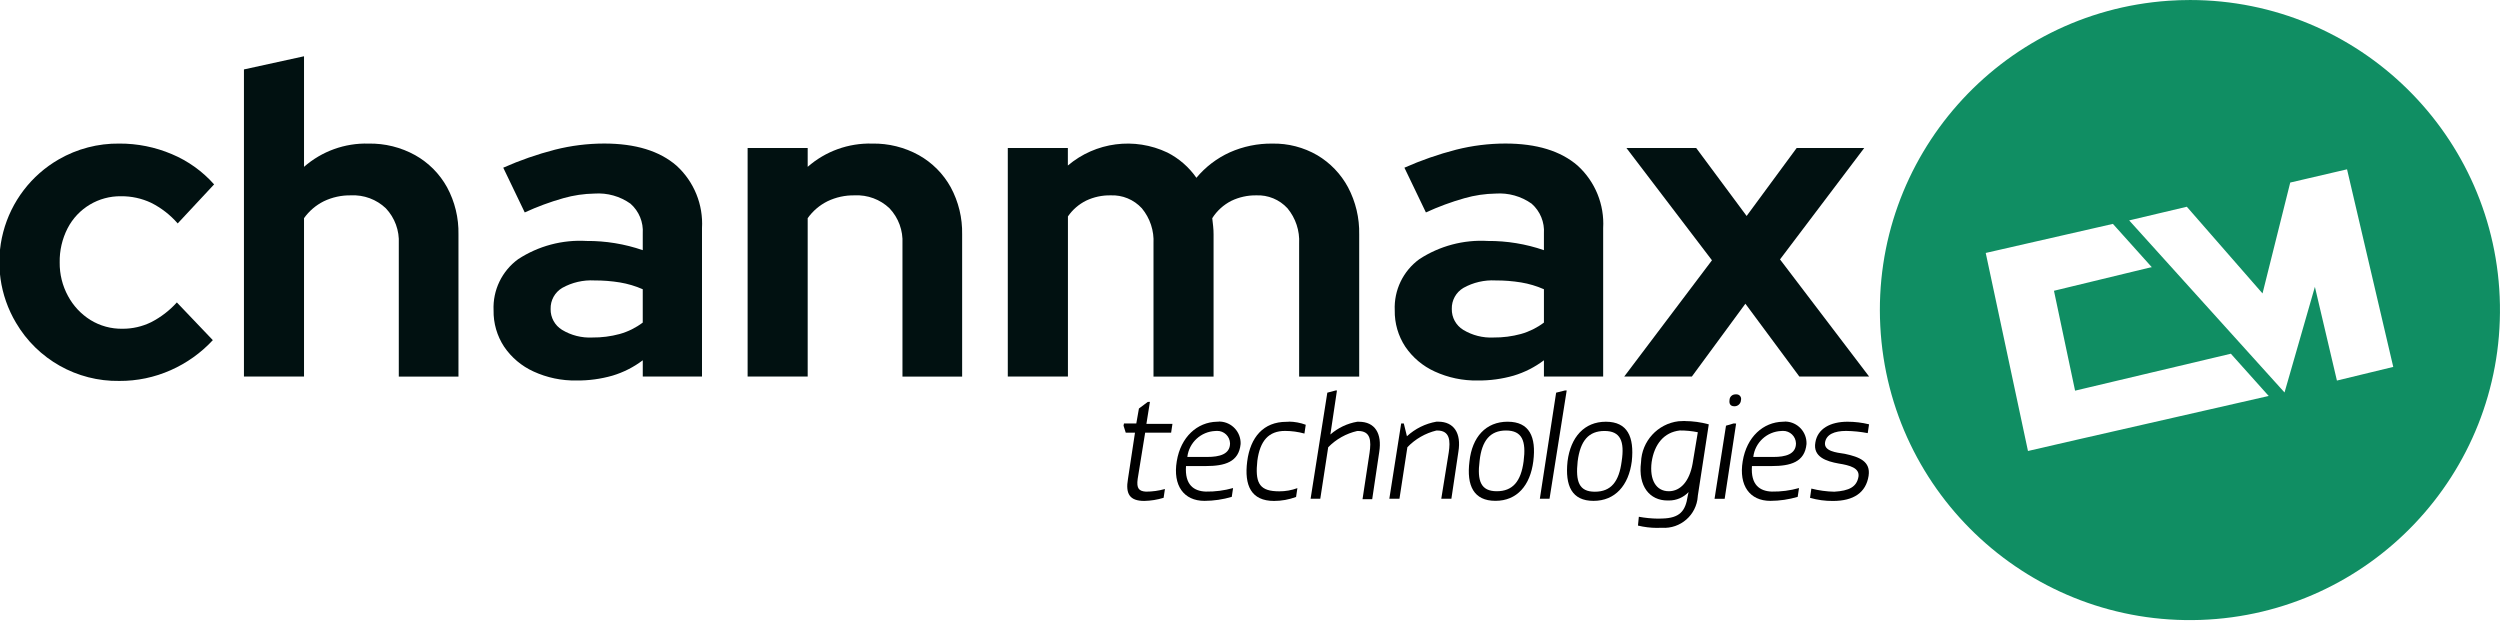
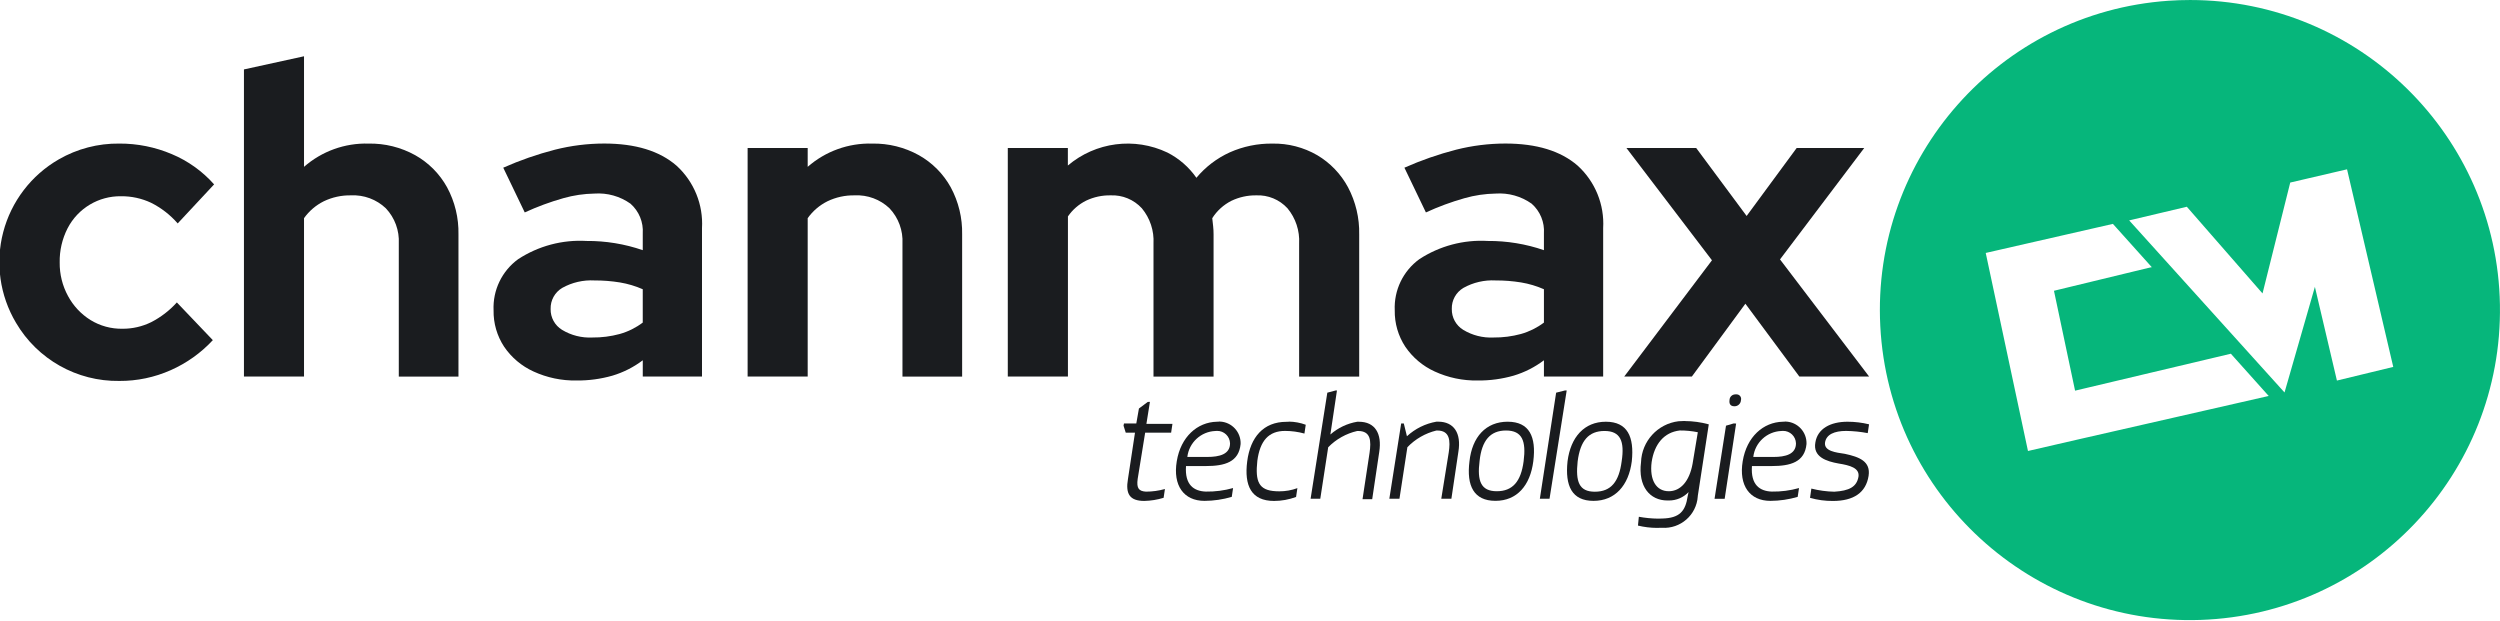
- <svg xmlns="http://www.w3.org/2000/svg" width="249.697" height="61.941" viewBox="0 0 249.697 61.941">
-   <g id="Group_4" data-name="Group 4" transform="translate(-107.697 -149.671)">
-     <path id="Path_14203" data-name="Path 14203" d="M762.149,166.582l4.616,19.736-5.626,1.363-2.2-9.36-3.033,10.549-15.516-17.186,5.758-1.363,7.56,8.659,2.768-11.076Zm-23.384,5.45,3.868,4.308h.044l-9.8,2.373,2.109,9.977L750.545,185l3.78,4.22-19.077,4.351-4.966,1.144-4.22-19.78Zm7.71-22.36q-1.079,0-2.172.075a30.967,30.967,0,1,0,2.172-.075Z" transform="translate(-420.033)" fill="#108e63" fill-rule="evenodd" />
-     <g id="Group_3" data-name="Group 3" transform="translate(107.697 155.291)">
-       <g id="Group_1" data-name="Group 1" transform="translate(112.218 33.377)">
-         <path id="Path_14211" data-name="Path 14211" d="M473.381,279.616l-.88.659-.263,1.495h-1.23l-.044.219.22.7h.923l-.7,4.615c-.264,1.5.175,2.2,1.625,2.2a7.085,7.085,0,0,0,1.934-.312l.132-.879h0a7.045,7.045,0,0,1-1.89.264c-.7-.044-.967-.312-.832-1.275l.747-4.615h2.594l.131-.879h-2.6l.352-2.2Z" transform="translate(-470.964 -278.469)" fill-rule="evenodd" />
-         <path id="Path_14212" data-name="Path 14212" d="M492.016,286.913a1.281,1.281,0,0,1,1.3,1.24c0,1.1-1.055,1.362-2.288,1.362H489.05a2.94,2.94,0,0,1,2.808-2.593A1.23,1.23,0,0,1,492.016,286.913Zm.2-.926a1.982,1.982,0,0,0-.222.011c-1.934.044-3.6,1.494-4,3.952-.4,2.417.7,3.952,2.768,3.952a9.744,9.744,0,0,0,2.726-.4l.131-.88h0a9.465,9.465,0,0,1-2.725.353c-1.187-.044-2.11-.66-1.976-2.55H490.9c1.89,0,3.3-.4,3.472-2.2a2.159,2.159,0,0,0-2.071-2.244l-.08,0Z" transform="translate(-482.679 -282.873)" fill-rule="evenodd" />
-         <path id="Path_14213" data-name="Path 14213" d="M514.959,286a2.362,2.362,0,0,0-.256.009c-2.288,0-3.6,1.538-3.911,3.952s.4,3.952,2.681,3.952a6.272,6.272,0,0,0,2.2-.4l.132-.88h0a5.169,5.169,0,0,1-1.809.319c-.116,0-.231,0-.345-.01-1.714-.089-2.066-.967-1.847-3.034.264-2.022,1.144-2.989,2.77-2.989a7.323,7.323,0,0,1,1.934.263l.131-.88a5.019,5.019,0,0,0-1.678-.312Z" transform="translate(-498.441 -282.876)" fill-rule="evenodd" />
-         <path id="Path_14214" data-name="Path 14214" d="M533.946,275.915l-.832.22-1.67,10.594h.967l.791-5.143a5.9,5.9,0,0,1,2.9-1.625h.084c1.28,0,1.318.994,1.144,2.2l-.7,4.615h.967l.7-4.7c.3-1.872-.429-3.037-2.023-3.037H536.1a5.431,5.431,0,0,0-2.681,1.274l.658-4.4Z" transform="translate(-512.761 -275.912)" fill-rule="evenodd" />
-         <path id="Path_14215" data-name="Path 14215" d="M561.781,286h-.175a5.822,5.822,0,0,0-2.946,1.456l-.312-1.275h-.264l-1.182,7.515h1.011l.791-5.143a5.971,5.971,0,0,1,2.9-1.67h.08c1.284,0,1.322,1.04,1.15,2.2l-.744,4.613H563.1l.7-4.7C564.1,287.17,563.373,286,561.781,286Z" transform="translate(-530.355 -282.881)" fill-rule="evenodd" />
-         <path id="Path_14216" data-name="Path 14216" d="M586.3,286.9c1.626,0,2.023,1.056,1.759,3.077s-1.1,2.989-2.681,2.989-1.976-1.012-1.715-3.034C583.879,287.914,584.714,286.9,586.3,286.9Zm.176-.879c-2.2,0-3.56,1.538-3.824,3.952-.312,2.462.44,3.952,2.594,3.952s3.473-1.539,3.781-3.952C589.334,287.518,588.629,286.023,586.472,286.023Z" transform="translate(-548.1 -282.899)" fill-rule="evenodd" />
-         <path id="Path_14217" data-name="Path 14217" d="M608.071,275.913l-.88.22-1.627,10.594h.967l1.715-10.816Z" transform="translate(-563.984 -275.91)" fill-rule="evenodd" />
-         <path id="Path_14218" data-name="Path 14218" d="M618.1,286.95c1.583,0,2.023,1.011,1.714,3.033-.264,2.023-1.054,3.034-2.681,3.034-1.582,0-1.933-1.011-1.714-3.034C615.68,287.917,616.523,286.95,618.1,286.95Zm.132-.923c-2.154,0-3.516,1.538-3.824,3.952-.264,2.462.44,3.952,2.594,3.952s3.515-1.539,3.824-3.952c.259-2.457-.438-3.952-2.591-3.952Z" transform="translate(-570.062 -282.902)" fill-rule="evenodd" />
-         <path id="Path_14219" data-name="Path 14219" d="M641.472,286.731a8.655,8.655,0,0,1,1.8.176l-.527,3.165c-.312,1.714-1.187,2.726-2.373,2.726-1.274,0-1.934-1.144-1.714-2.9C638.924,288.1,639.891,286.91,641.472,286.731Zm.506-.95c-.214,0-.427.009-.638.028A4.264,4.264,0,0,0,637.6,289.9c-.312,2.418.88,3.823,2.638,3.823h.15a2.682,2.682,0,0,0,1.96-.839h0l-.087.4c-.22,1.495-.791,2.2-2.55,2.241-.14.008-.279.011-.416.011a11.527,11.527,0,0,1-1.914-.187l-.087.88a8.154,8.154,0,0,0,1.883.231c.133,0,.268,0,.4-.01h.11a3.363,3.363,0,0,0,3.58-3.132c0-.011,0-.023,0-.034l1.1-7.165a9.177,9.177,0,0,0-2.392-.329Z" transform="translate(-585.914 -282.732)" fill-rule="evenodd" />
-         <path id="Path_14220" data-name="Path 14220" d="M664.126,277.186a.577.577,0,0,0-.583.572v0c-.044.312.044.615.484.615a.64.64,0,0,0,.659-.615.455.455,0,0,0-.317-.559.461.461,0,0,0-.107-.016.48.48,0,0,0-.059,0q-.039,0-.077,0Zm-.187,2.906-.747.22-1.144,7.3h1.011l1.144-7.517Z" transform="translate(-603.019 -276.792)" fill-rule="evenodd" />
-         <path id="Path_14221" data-name="Path 14221" d="M675,286.913a1.281,1.281,0,0,1,1.3,1.24c0,1.1-1.056,1.362-2.242,1.362h-2.022a2.94,2.94,0,0,1,2.808-2.593,1.25,1.25,0,0,1,.152-.009Zm.2-.926a1.983,1.983,0,0,0-.222.011c-1.934.044-3.6,1.494-4,3.952-.4,2.417.7,3.952,2.768,3.952a9.737,9.737,0,0,0,2.725-.4l.132-.88h0a9.474,9.474,0,0,1-2.725.353c-1.187-.044-2.11-.66-1.976-2.55h1.976c1.89,0,3.3-.4,3.473-2.2a2.16,2.16,0,0,0-2.073-2.244l-.083,0Z" transform="translate(-609.138 -282.873)" fill-rule="evenodd" />
-         <path id="Path_14222" data-name="Path 14222" d="M696.66,286.027c-1.714,0-2.988.7-3.208,2.065-.264,1.451,1.1,1.891,2.329,2.11,1.1.176,2.11.44,1.976,1.319-.175,1.011-.922,1.406-2.418,1.495a10.2,10.2,0,0,1-2.288-.312l-.132.924a7.983,7.983,0,0,0,2.288.312c2.065,0,3.3-.832,3.561-2.507.22-1.451-.923-1.89-2.373-2.2-.879-.131-2.11-.264-1.976-1.144.131-.791.923-1.144,2.109-1.144a12.387,12.387,0,0,1,2.154.22l.132-.879A9.012,9.012,0,0,0,696.66,286.027Z" transform="translate(-624.353 -282.902)" fill-rule="evenodd" />
-       </g>
-       <g id="Group_2" data-name="Group 2">
-         <path id="Path_1" data-name="Path 1" d="M119.616,219.8a11.76,11.76,0,0,1-10.32-5.806,11.849,11.849,0,0,1,4.273-16.324,11.821,11.821,0,0,1,6.047-1.577,13.255,13.255,0,0,1,5.237,1.052,11.711,11.711,0,0,1,4.229,3.024l-3.637,3.9a8.664,8.664,0,0,0-2.651-2.059,6.9,6.9,0,0,0-3-.657,5.915,5.915,0,0,0-5.346,3.2,7.2,7.2,0,0,0-.789,3.418,6.828,6.828,0,0,0,.833,3.352,6.391,6.391,0,0,0,2.235,2.389,5.906,5.906,0,0,0,3.2.876,6.418,6.418,0,0,0,2.87-.657,8.954,8.954,0,0,0,2.564-1.972l3.593,3.768a12.828,12.828,0,0,1-4.207,3A12.461,12.461,0,0,1,119.616,219.8Z" transform="translate(-107.697 -187.373)" fill="#011111" />
-         <path id="Path_2" data-name="Path 2" d="M186.57,199.854V169.178l6-1.314v11.043a9.385,9.385,0,0,1,6.442-2.322,9.264,9.264,0,0,1,4.667,1.161,8.26,8.26,0,0,1,3.177,3.2,9.5,9.5,0,0,1,1.14,4.711v14.2h-5.96V186.576a4.768,4.768,0,0,0-1.293-3.527,4.708,4.708,0,0,0-3.484-1.293,6,6,0,0,0-2.717.592,5.352,5.352,0,0,0-1.972,1.687v15.82Z" transform="translate(-162.205 -167.864)" fill="#011111" />
-         <path id="Path_3" data-name="Path 3" d="M275.566,219.757a9.867,9.867,0,0,1-4.295-.9,7.1,7.1,0,0,1-2.936-2.476,6.4,6.4,0,0,1-1.052-3.637,5.985,5.985,0,0,1,2.454-5.105,11.286,11.286,0,0,1,6.836-1.819,16.862,16.862,0,0,1,5.61.92v-1.665a3.636,3.636,0,0,0-1.227-2.98,5.548,5.548,0,0,0-3.593-1.008,12.074,12.074,0,0,0-3.111.46,26.3,26.3,0,0,0-3.856,1.424l-2.147-4.469a33.144,33.144,0,0,1,5.171-1.8,20.178,20.178,0,0,1,4.908-.613q4.688,0,7.23,2.213a7.838,7.838,0,0,1,2.542,6.244v14.812h-5.916v-1.621a9.555,9.555,0,0,1-3.024,1.534A12.6,12.6,0,0,1,275.566,219.757Zm-2.586-7.143a2.387,2.387,0,0,0,1.139,2.082,5.33,5.33,0,0,0,3.024.767,10.1,10.1,0,0,0,2.739-.351,6.918,6.918,0,0,0,2.3-1.14v-3.33a9.543,9.543,0,0,0-2.279-.679,15.465,15.465,0,0,0-2.542-.2,5.937,5.937,0,0,0-3.221.745A2.363,2.363,0,0,0,272.981,212.614Z" transform="translate(-217.985 -187.373)" fill="#011111" />
-         <path id="Path_4" data-name="Path 4" d="M349.418,219.363V196.532h6v1.884a9.386,9.386,0,0,1,6.442-2.322,9.264,9.264,0,0,1,4.667,1.161,8.26,8.26,0,0,1,3.177,3.2,9.492,9.492,0,0,1,1.14,4.711v14.2h-5.96V206.085a4.768,4.768,0,0,0-1.293-3.527,4.709,4.709,0,0,0-3.484-1.293,6,6,0,0,0-2.717.592,5.35,5.35,0,0,0-1.972,1.687v15.82Z" transform="translate(-274.747 -187.373)" fill="#011111" />
-         <path id="Path_5" data-name="Path 5" d="M433.537,219.363V196.532h6v1.753a9.24,9.24,0,0,1,9.947-1.293,7.888,7.888,0,0,1,2.892,2.52,9.394,9.394,0,0,1,3.331-2.541,10.147,10.147,0,0,1,4.251-.876,8.617,8.617,0,0,1,4.492,1.161,8.291,8.291,0,0,1,3.068,3.2,9.644,9.644,0,0,1,1.117,4.711v14.2h-6V206.085a5.086,5.086,0,0,0-1.162-3.527,4,4,0,0,0-3.133-1.293,5.554,5.554,0,0,0-2.476.548,4.878,4.878,0,0,0-1.906,1.731q.044.394.088.789a7.668,7.668,0,0,1,.044.833v14.2h-6V206.085a5.086,5.086,0,0,0-1.162-3.527,4,4,0,0,0-3.133-1.293,5.451,5.451,0,0,0-2.432.526,4.8,4.8,0,0,0-1.819,1.577v15.995Z" transform="translate(-332.88 -187.373)" fill="#011111" />
-         <path id="Path_6" data-name="Path 6" d="M566.936,219.757a9.865,9.865,0,0,1-4.294-.9,7.11,7.11,0,0,1-2.937-2.476,6.405,6.405,0,0,1-1.052-3.637,5.985,5.985,0,0,1,2.454-5.105,11.284,11.284,0,0,1,6.836-1.819,16.861,16.861,0,0,1,5.609.92v-1.665a3.635,3.635,0,0,0-1.227-2.98,5.547,5.547,0,0,0-3.593-1.008,12.078,12.078,0,0,0-3.111.46,26.311,26.311,0,0,0-3.856,1.424l-2.147-4.469a33.167,33.167,0,0,1,5.171-1.8,20.182,20.182,0,0,1,4.908-.613q4.688,0,7.23,2.213a7.838,7.838,0,0,1,2.542,6.244v14.812h-5.916v-1.621a9.557,9.557,0,0,1-3.024,1.534A12.6,12.6,0,0,1,566.936,219.757Zm-2.585-7.143a2.386,2.386,0,0,0,1.139,2.082,5.329,5.329,0,0,0,3.024.767,10.1,10.1,0,0,0,2.739-.351,6.921,6.921,0,0,0,2.3-1.14v-3.33a9.54,9.54,0,0,0-2.279-.679,15.459,15.459,0,0,0-2.542-.2,5.939,5.939,0,0,0-3.221.745A2.363,2.363,0,0,0,564.351,212.614Z" transform="translate(-419.347 -187.373)" fill="#011111" />
-         <path id="Path_7" data-name="Path 7" d="M632.844,220.343l8.764-11.613-8.545-11.218h6.968l5.039,6.792,5-6.792h6.748l-8.414,11.13,8.9,11.7h-6.968l-5.39-7.275-5.346,7.275Z" transform="translate(-470.619 -188.353)" fill="#011111" />
-       </g>
+ <svg xmlns="http://www.w3.org/2000/svg" id="Group_4" data-name="Group 4" width="249.697" height="61.941" viewBox="0 0 249.697 61.941">
+   <path id="Path_14203" data-name="Path 14203" d="M762.149,166.582l4.616,19.736-5.626,1.363-2.2-9.36-3.033,10.549-15.516-17.186,5.758-1.363,7.56,8.659,2.768-11.076Zm-23.384,5.45,3.868,4.308h.044l-9.8,2.373,2.109,9.977L750.545,185l3.78,4.22-19.077,4.351-4.966,1.144-4.22-19.78Zm7.71-22.36q-1.079,0-2.172.075a30.967,30.967,0,1,0,2.172-.075Z" transform="translate(-527.73 -149.671)" fill="#06b67b" fill-rule="evenodd" />
+   <g id="Group_3" data-name="Group 3" transform="translate(0 5.62)">
+     <g id="Group_1" data-name="Group 1" transform="translate(112.218 33.377)">
+       <path id="Path_14211" data-name="Path 14211" d="M473.381,279.616l-.88.659-.263,1.495h-1.23l-.044.219.22.7h.923l-.7,4.615c-.264,1.5.175,2.2,1.625,2.2a7.085,7.085,0,0,0,1.934-.312l.132-.879h0a7.045,7.045,0,0,1-1.89.264c-.7-.044-.967-.312-.832-1.275l.747-4.615h2.594l.131-.879h-2.6l.352-2.2Z" transform="translate(-470.964 -278.469)" fill="#1a1c1f" fill-rule="evenodd" />
+       <path id="Path_14212" data-name="Path 14212" d="M492.016,286.913a1.281,1.281,0,0,1,1.3,1.24c0,1.1-1.055,1.362-2.288,1.362H489.05a2.94,2.94,0,0,1,2.808-2.593A1.23,1.23,0,0,1,492.016,286.913Zm.2-.926a1.982,1.982,0,0,0-.222.011c-1.934.044-3.6,1.494-4,3.952-.4,2.417.7,3.952,2.768,3.952a9.744,9.744,0,0,0,2.726-.4l.131-.88h0a9.465,9.465,0,0,1-2.725.353c-1.187-.044-2.11-.66-1.976-2.55H490.9c1.89,0,3.3-.4,3.472-2.2a2.159,2.159,0,0,0-2.071-2.244l-.08,0Z" transform="translate(-482.679 -282.873)" fill="#1a1c1f" fill-rule="evenodd" />
+       <path id="Path_14213" data-name="Path 14213" d="M514.959,286a2.362,2.362,0,0,0-.256.009c-2.288,0-3.6,1.538-3.911,3.952s.4,3.952,2.681,3.952a6.272,6.272,0,0,0,2.2-.4l.132-.88h0a5.169,5.169,0,0,1-1.809.319c-.116,0-.231,0-.345-.01-1.714-.089-2.066-.967-1.847-3.034.264-2.022,1.144-2.989,2.77-2.989a7.323,7.323,0,0,1,1.934.263l.131-.88a5.019,5.019,0,0,0-1.678-.312Z" transform="translate(-498.441 -282.876)" fill="#1a1c1f" fill-rule="evenodd" />
+       <path id="Path_14214" data-name="Path 14214" d="M533.946,275.915l-.832.22-1.67,10.594h.967l.791-5.143a5.9,5.9,0,0,1,2.9-1.625h.084c1.28,0,1.318.994,1.144,2.2l-.7,4.615h.967l.7-4.7c.3-1.872-.429-3.037-2.023-3.037H536.1a5.431,5.431,0,0,0-2.681,1.274l.658-4.4Z" transform="translate(-512.761 -275.912)" fill="#1a1c1f" fill-rule="evenodd" />
+       <path id="Path_14215" data-name="Path 14215" d="M561.781,286h-.175a5.822,5.822,0,0,0-2.946,1.456l-.312-1.275h-.264l-1.182,7.515h1.011l.791-5.143a5.971,5.971,0,0,1,2.9-1.67h.08c1.284,0,1.322,1.04,1.15,2.2l-.744,4.613H563.1l.7-4.7C564.1,287.17,563.373,286,561.781,286Z" transform="translate(-530.355 -282.881)" fill="#1a1c1f" fill-rule="evenodd" />
+       <path id="Path_14216" data-name="Path 14216" d="M586.3,286.9c1.626,0,2.023,1.056,1.759,3.077s-1.1,2.989-2.681,2.989-1.976-1.012-1.715-3.034C583.879,287.914,584.714,286.9,586.3,286.9Zm.176-.879c-2.2,0-3.56,1.538-3.824,3.952-.312,2.462.44,3.952,2.594,3.952s3.473-1.539,3.781-3.952C589.334,287.518,588.629,286.023,586.472,286.023Z" transform="translate(-548.1 -282.899)" fill="#1a1c1f" fill-rule="evenodd" />
+       <path id="Path_14217" data-name="Path 14217" d="M608.071,275.913l-.88.22-1.627,10.594h.967l1.715-10.816Z" transform="translate(-563.984 -275.91)" fill="#1a1c1f" fill-rule="evenodd" />
+       <path id="Path_14218" data-name="Path 14218" d="M618.1,286.95c1.583,0,2.023,1.011,1.714,3.033-.264,2.023-1.054,3.034-2.681,3.034-1.582,0-1.933-1.011-1.714-3.034C615.68,287.917,616.523,286.95,618.1,286.95Zm.132-.923c-2.154,0-3.516,1.538-3.824,3.952-.264,2.462.44,3.952,2.594,3.952s3.515-1.539,3.824-3.952c.259-2.457-.438-3.952-2.591-3.952Z" transform="translate(-570.062 -282.902)" fill="#1a1c1f" fill-rule="evenodd" />
+       <path id="Path_14219" data-name="Path 14219" d="M641.472,286.731a8.655,8.655,0,0,1,1.8.176l-.527,3.165c-.312,1.714-1.187,2.726-2.373,2.726-1.274,0-1.934-1.144-1.714-2.9C638.924,288.1,639.891,286.91,641.472,286.731Zm.506-.95c-.214,0-.427.009-.638.028A4.264,4.264,0,0,0,637.6,289.9c-.312,2.418.88,3.823,2.638,3.823h.15a2.682,2.682,0,0,0,1.96-.839h0l-.087.4c-.22,1.495-.791,2.2-2.55,2.241-.14.008-.279.011-.416.011a11.527,11.527,0,0,1-1.914-.187l-.087.88a8.154,8.154,0,0,0,1.883.231c.133,0,.268,0,.4-.01h.11a3.363,3.363,0,0,0,3.58-3.132c0-.011,0-.023,0-.034l1.1-7.165a9.177,9.177,0,0,0-2.392-.329Z" transform="translate(-585.914 -282.732)" fill="#1a1c1f" fill-rule="evenodd" />
+       <path id="Path_14220" data-name="Path 14220" d="M664.126,277.186a.577.577,0,0,0-.583.572v0c-.044.312.044.615.484.615a.64.64,0,0,0,.659-.615.455.455,0,0,0-.317-.559.461.461,0,0,0-.107-.016.48.48,0,0,0-.059,0q-.039,0-.077,0Zm-.187,2.906-.747.22-1.144,7.3h1.011l1.144-7.517Z" transform="translate(-603.019 -276.792)" fill="#1a1c1f" fill-rule="evenodd" />
+       <path id="Path_14221" data-name="Path 14221" d="M675,286.913a1.281,1.281,0,0,1,1.3,1.24c0,1.1-1.056,1.362-2.242,1.362h-2.022a2.94,2.94,0,0,1,2.808-2.593,1.25,1.25,0,0,1,.152-.009Zm.2-.926a1.983,1.983,0,0,0-.222.011c-1.934.044-3.6,1.494-4,3.952-.4,2.417.7,3.952,2.768,3.952a9.737,9.737,0,0,0,2.725-.4l.132-.88h0a9.474,9.474,0,0,1-2.725.353c-1.187-.044-2.11-.66-1.976-2.55h1.976c1.89,0,3.3-.4,3.473-2.2a2.16,2.16,0,0,0-2.073-2.244l-.083,0Z" transform="translate(-609.138 -282.873)" fill="#1a1c1f" fill-rule="evenodd" />
+       <path id="Path_14222" data-name="Path 14222" d="M696.66,286.027c-1.714,0-2.988.7-3.208,2.065-.264,1.451,1.1,1.891,2.329,2.11,1.1.176,2.11.44,1.976,1.319-.175,1.011-.922,1.406-2.418,1.495a10.2,10.2,0,0,1-2.288-.312l-.132.924a7.983,7.983,0,0,0,2.288.312c2.065,0,3.3-.832,3.561-2.507.22-1.451-.923-1.89-2.373-2.2-.879-.131-2.11-.264-1.976-1.144.131-.791.923-1.144,2.109-1.144a12.387,12.387,0,0,1,2.154.22l.132-.879A9.012,9.012,0,0,0,696.66,286.027Z" transform="translate(-624.353 -282.902)" fill="#1a1c1f" fill-rule="evenodd" />
+     </g>
+     <g id="Group_2" data-name="Group 2">
+       <path id="Path_1" data-name="Path 1" d="M119.616,219.8a11.76,11.76,0,0,1-10.32-5.806,11.849,11.849,0,0,1,4.273-16.324,11.821,11.821,0,0,1,6.047-1.577,13.255,13.255,0,0,1,5.237,1.052,11.711,11.711,0,0,1,4.229,3.024l-3.637,3.9a8.664,8.664,0,0,0-2.651-2.059,6.9,6.9,0,0,0-3-.657,5.915,5.915,0,0,0-5.346,3.2,7.2,7.2,0,0,0-.789,3.418,6.828,6.828,0,0,0,.833,3.352,6.391,6.391,0,0,0,2.235,2.389,5.906,5.906,0,0,0,3.2.876,6.418,6.418,0,0,0,2.87-.657,8.954,8.954,0,0,0,2.564-1.972l3.593,3.768a12.828,12.828,0,0,1-4.207,3A12.461,12.461,0,0,1,119.616,219.8Z" transform="translate(-107.697 -187.373)" fill="#1a1c1f" />
+       <path id="Path_2" data-name="Path 2" d="M186.57,199.854V169.178l6-1.314v11.043a9.385,9.385,0,0,1,6.442-2.322,9.264,9.264,0,0,1,4.667,1.161,8.26,8.26,0,0,1,3.177,3.2,9.5,9.5,0,0,1,1.14,4.711v14.2h-5.96V186.576a4.768,4.768,0,0,0-1.293-3.527,4.708,4.708,0,0,0-3.484-1.293,6,6,0,0,0-2.717.592,5.352,5.352,0,0,0-1.972,1.687v15.82Z" transform="translate(-162.205 -167.864)" fill="#1a1c1f" />
+       <path id="Path_3" data-name="Path 3" d="M275.566,219.757a9.867,9.867,0,0,1-4.295-.9,7.1,7.1,0,0,1-2.936-2.476,6.4,6.4,0,0,1-1.052-3.637,5.985,5.985,0,0,1,2.454-5.105,11.286,11.286,0,0,1,6.836-1.819,16.862,16.862,0,0,1,5.61.92v-1.665a3.636,3.636,0,0,0-1.227-2.98,5.548,5.548,0,0,0-3.593-1.008,12.074,12.074,0,0,0-3.111.46,26.3,26.3,0,0,0-3.856,1.424l-2.147-4.469a33.144,33.144,0,0,1,5.171-1.8,20.178,20.178,0,0,1,4.908-.613q4.688,0,7.23,2.213a7.838,7.838,0,0,1,2.542,6.244v14.812h-5.916v-1.621a9.555,9.555,0,0,1-3.024,1.534A12.6,12.6,0,0,1,275.566,219.757Zm-2.586-7.143a2.387,2.387,0,0,0,1.139,2.082,5.33,5.33,0,0,0,3.024.767,10.1,10.1,0,0,0,2.739-.351,6.918,6.918,0,0,0,2.3-1.14v-3.33a9.543,9.543,0,0,0-2.279-.679,15.465,15.465,0,0,0-2.542-.2,5.937,5.937,0,0,0-3.221.745A2.363,2.363,0,0,0,272.981,212.614Z" transform="translate(-217.985 -187.373)" fill="#1a1c1f" />
+       <path id="Path_4" data-name="Path 4" d="M349.418,219.363V196.532h6v1.884a9.386,9.386,0,0,1,6.442-2.322,9.264,9.264,0,0,1,4.667,1.161,8.26,8.26,0,0,1,3.177,3.2,9.492,9.492,0,0,1,1.14,4.711v14.2h-5.96V206.085a4.768,4.768,0,0,0-1.293-3.527,4.709,4.709,0,0,0-3.484-1.293,6,6,0,0,0-2.717.592,5.35,5.35,0,0,0-1.972,1.687v15.82Z" transform="translate(-274.747 -187.373)" fill="#1a1c1f" />
+       <path id="Path_5" data-name="Path 5" d="M433.537,219.363V196.532h6v1.753a9.24,9.24,0,0,1,9.947-1.293,7.888,7.888,0,0,1,2.892,2.52,9.394,9.394,0,0,1,3.331-2.541,10.147,10.147,0,0,1,4.251-.876,8.617,8.617,0,0,1,4.492,1.161,8.291,8.291,0,0,1,3.068,3.2,9.644,9.644,0,0,1,1.117,4.711v14.2h-6V206.085a5.086,5.086,0,0,0-1.162-3.527,4,4,0,0,0-3.133-1.293,5.554,5.554,0,0,0-2.476.548,4.878,4.878,0,0,0-1.906,1.731q.044.394.088.789a7.668,7.668,0,0,1,.044.833v14.2h-6V206.085a5.086,5.086,0,0,0-1.162-3.527,4,4,0,0,0-3.133-1.293,5.451,5.451,0,0,0-2.432.526,4.8,4.8,0,0,0-1.819,1.577v15.995Z" transform="translate(-332.88 -187.373)" fill="#1a1c1f" />
+       <path id="Path_6" data-name="Path 6" d="M566.936,219.757a9.865,9.865,0,0,1-4.294-.9,7.11,7.11,0,0,1-2.937-2.476,6.405,6.405,0,0,1-1.052-3.637,5.985,5.985,0,0,1,2.454-5.105,11.284,11.284,0,0,1,6.836-1.819,16.861,16.861,0,0,1,5.609.92v-1.665a3.635,3.635,0,0,0-1.227-2.98,5.547,5.547,0,0,0-3.593-1.008,12.078,12.078,0,0,0-3.111.46,26.311,26.311,0,0,0-3.856,1.424l-2.147-4.469a33.167,33.167,0,0,1,5.171-1.8,20.182,20.182,0,0,1,4.908-.613q4.688,0,7.23,2.213a7.838,7.838,0,0,1,2.542,6.244v14.812h-5.916v-1.621a9.557,9.557,0,0,1-3.024,1.534A12.6,12.6,0,0,1,566.936,219.757Zm-2.585-7.143a2.386,2.386,0,0,0,1.139,2.082,5.329,5.329,0,0,0,3.024.767,10.1,10.1,0,0,0,2.739-.351,6.921,6.921,0,0,0,2.3-1.14v-3.33a9.54,9.54,0,0,0-2.279-.679,15.459,15.459,0,0,0-2.542-.2,5.939,5.939,0,0,0-3.221.745A2.363,2.363,0,0,0,564.351,212.614Z" transform="translate(-419.347 -187.373)" fill="#1a1c1f" />
+       <path id="Path_7" data-name="Path 7" d="M632.844,220.343l8.764-11.613-8.545-11.218h6.968l5.039,6.792,5-6.792h6.748l-8.414,11.13,8.9,11.7h-6.968l-5.39-7.275-5.346,7.275Z" transform="translate(-470.619 -188.353)" fill="#1a1c1f" />
    </g>
  </g>
</svg>
